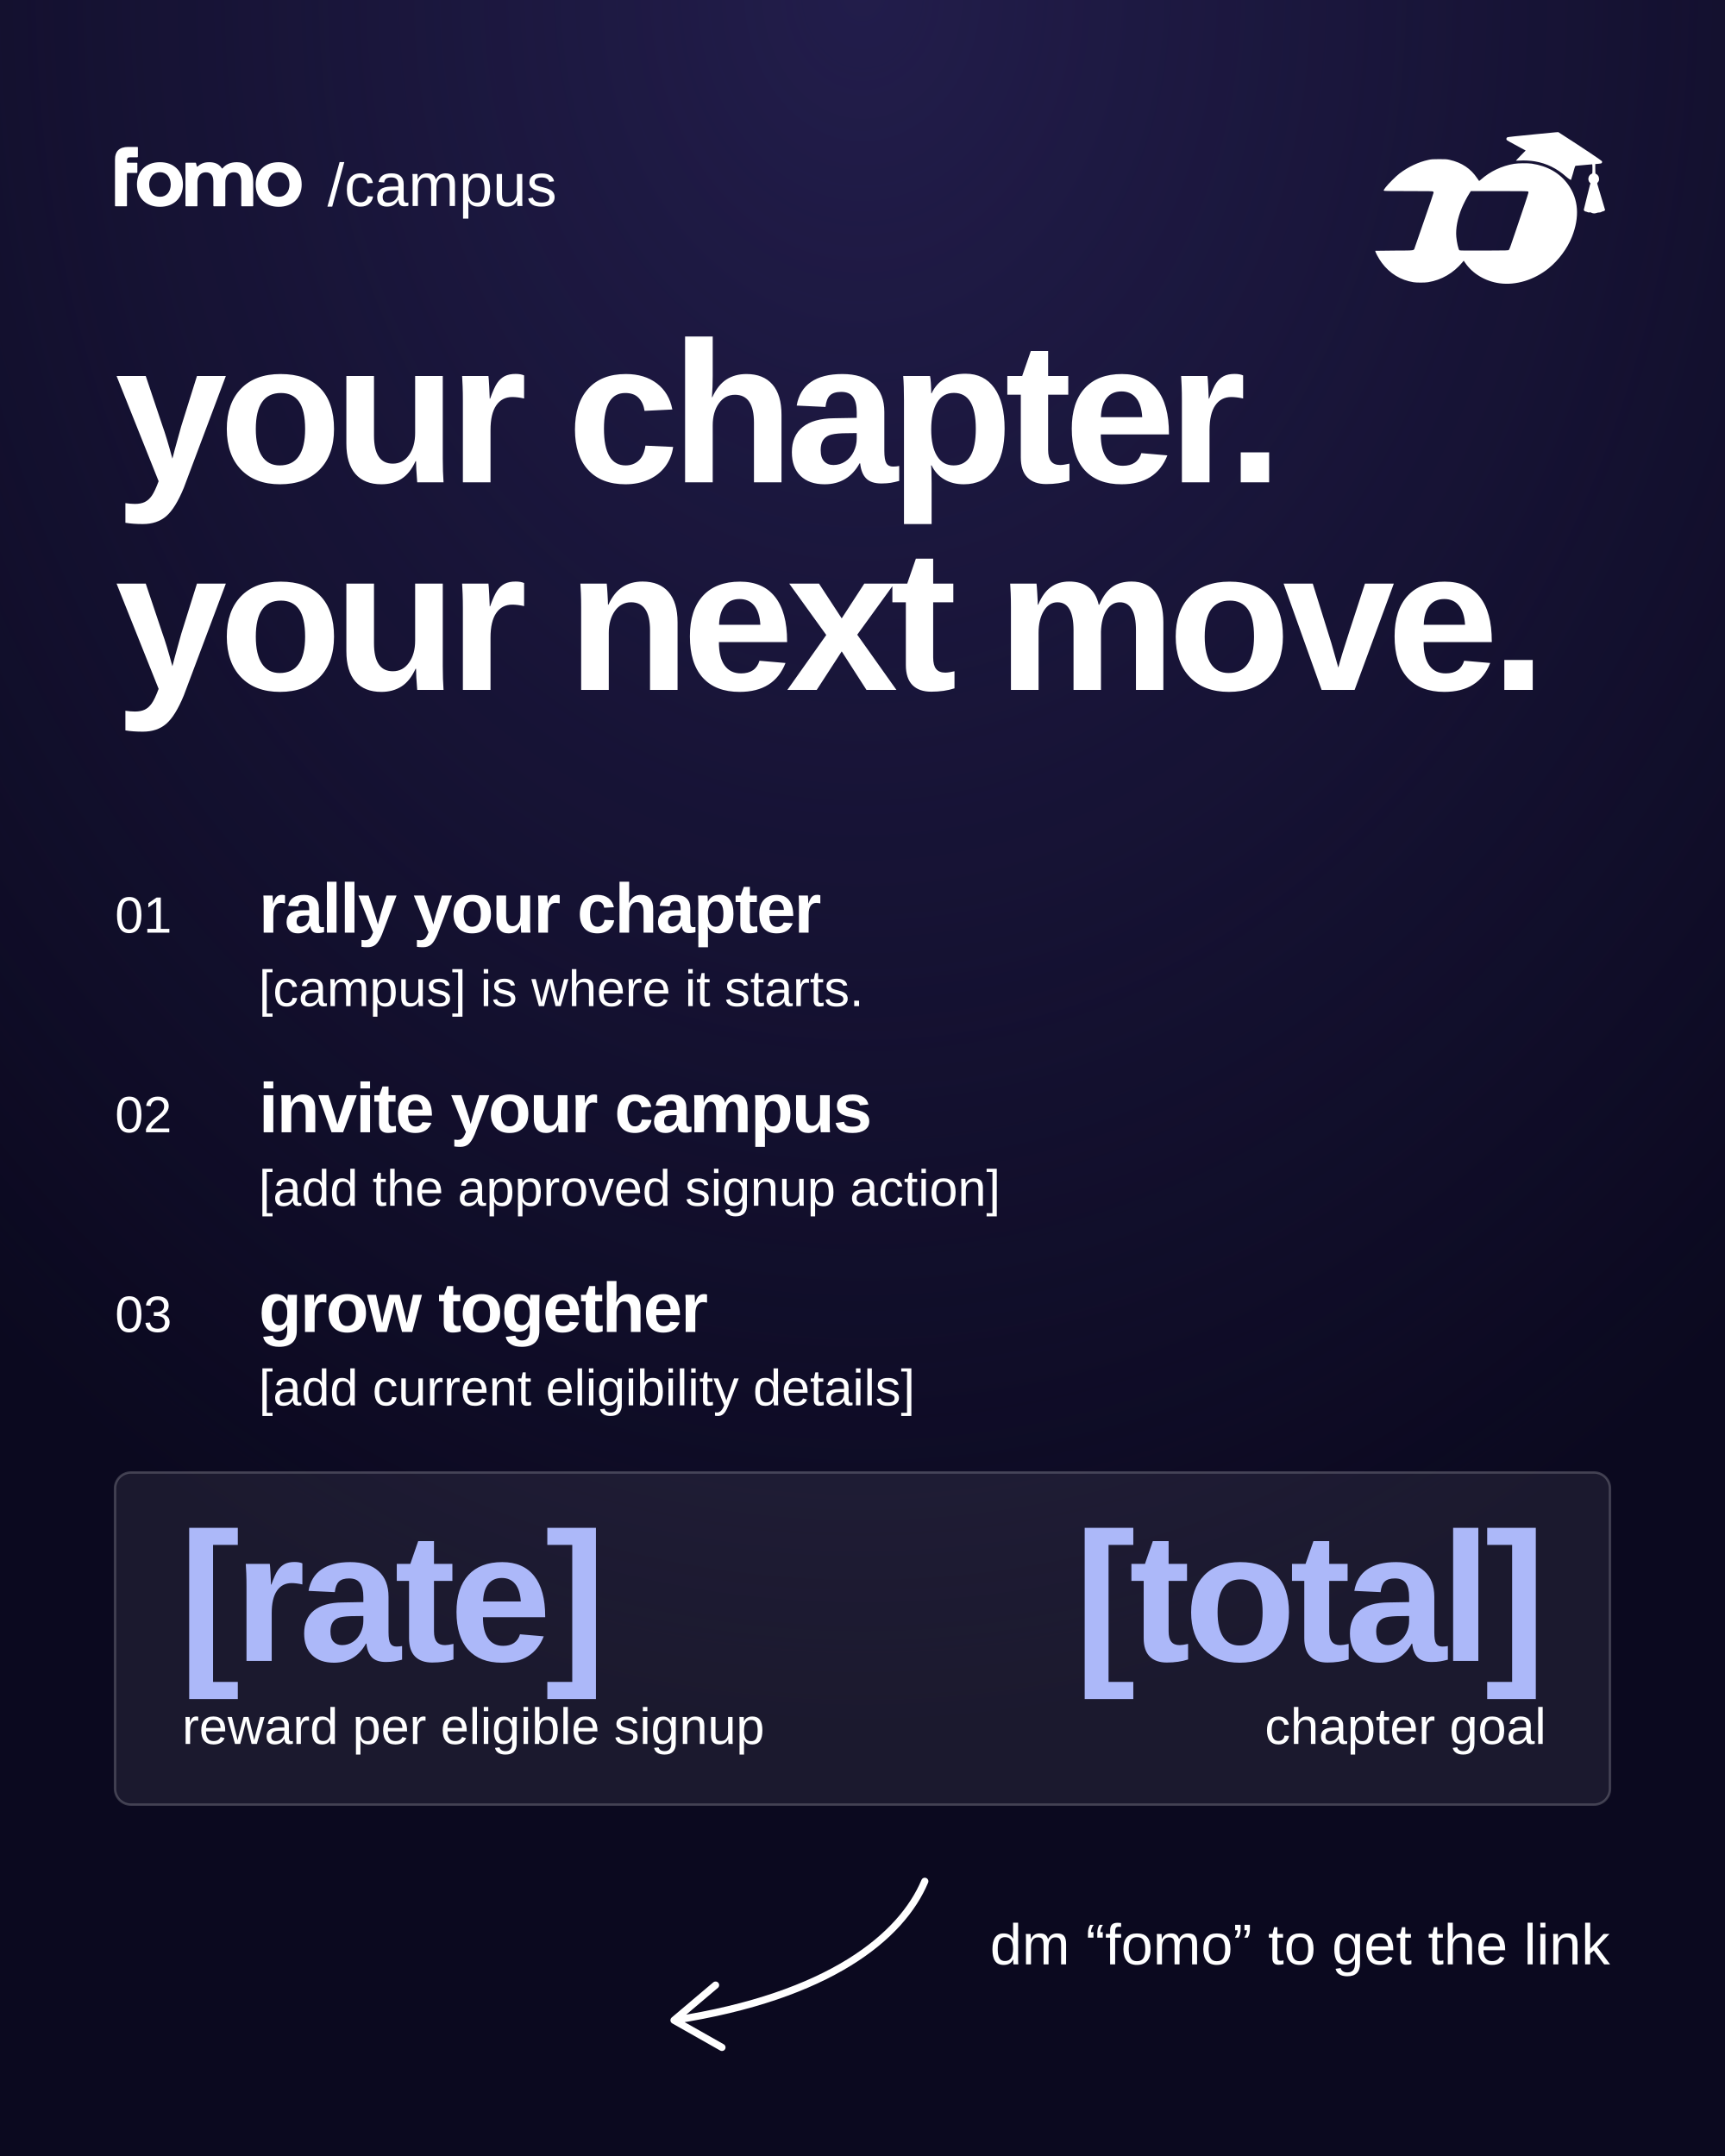
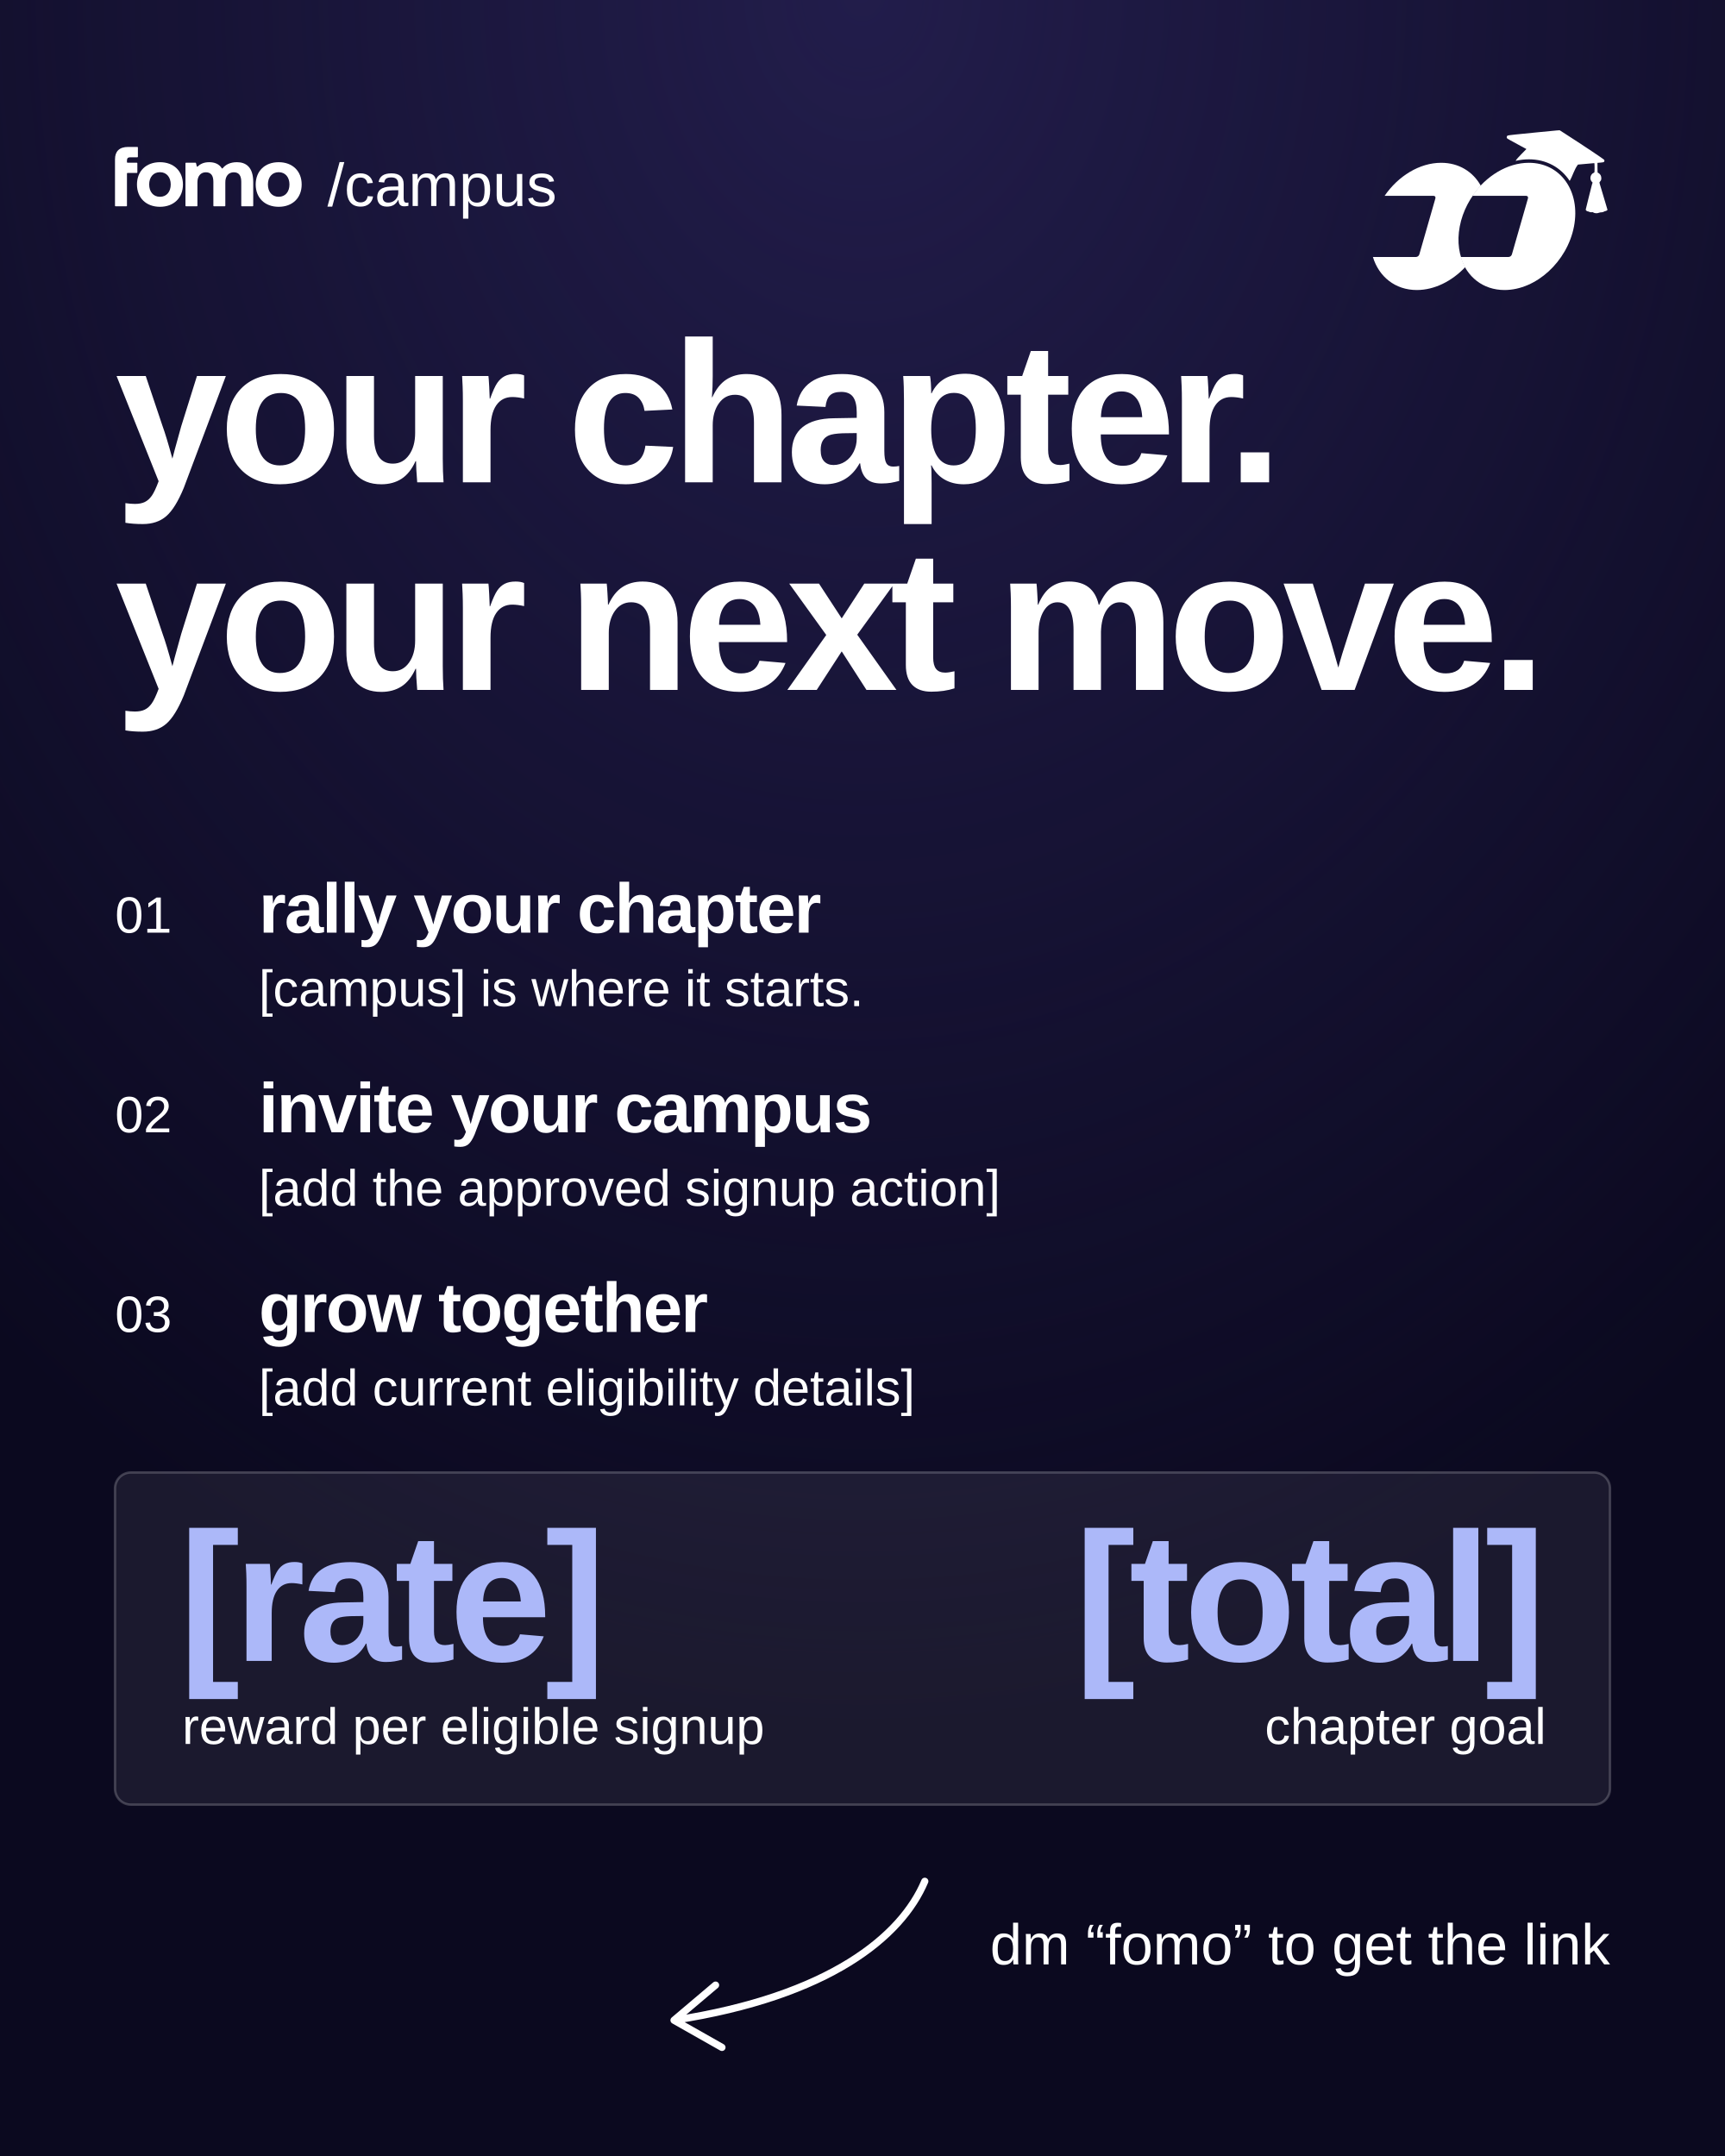
<svg xmlns="http://www.w3.org/2000/svg" xmlns:xlink="http://www.w3.org/1999/xlink" width="1080" height="1350" viewBox="0 0 1080 1350" role="img" aria-labelledby="title description">
  <defs>
    <style>text{font-family:Aeonik,Arial,sans-serif}</style>
-     <symbol id="fomo-campus-mark" viewBox="0 0 620 415">
-       <g fill="currentColor" fill-rule="evenodd" transform="translate(-240.190 -291.993) scale(0.815589)">
-         <path d="M704.000,851.489 C659.298,845.350 618.849,821.276 595.279,786.779 L590.531,779.831 L586.540,784.665 C558.138,819.063 520.232,841.118 477.500,848.109 C467.438,849.755 440.897,849.775 431.000,848.144 C390.066,841.399 356.287,820.720 330.727,786.759 C320.650,773.369 307.823,749.353 310.282,748.480 C310.952,748.242 338.147,747.924 370.715,747.774 C437.969,747.463 431.842,748.359 435.217,738.339 C436.299,735.128 440.265,723.725 444.030,713.000 C452.124,689.943 474.687,624.651 486.579,589.869 C491.210,576.322 495.000,564.542 495.000,563.691 C495.000,562.839 494.293,561.436 493.429,560.571 C492.027,559.170 483.541,559.000 415.051,559.000 C348.565,559.000 338.080,558.802 337.020,557.524 C336.010,556.307 336.975,554.517 342.549,547.274 C351.040,536.242 375.944,511.356 386.500,503.355 C415.124,481.659 446.747,466.787 479.000,459.852 C488.127,457.890 492.509,457.588 512.500,457.547 C533.032,457.505 536.614,457.749 545.881,459.824 C584.401,468.449 613.143,487.752 633.619,518.750 C636.617,523.288 639.264,527.000 639.501,527.000 C639.739,527.000 642.144,525.037 644.846,522.637 C674.311,496.467 711.276,478.895 750.500,472.411 C763.328,470.290 794.041,469.982 806.500,471.849 C856.836,479.392 895.899,501.942 921.968,538.507 C954.832,584.602 958.909,641.335 933.881,704.280 C919.198,741.207 891.383,778.611 859.500,804.302 C813.865,841.075 756.010,858.632 704.000,851.489 Z M733.852,745.500 C734.901,744.400 737.568,738.100 739.778,731.500 C741.988,724.900 748.839,704.875 755.003,687.000 C774.125,631.539 796.000,565.624 796.000,563.462 C796.000,562.328 795.460,560.860 794.800,560.200 C793.884,559.284 772.221,559.000 703.396,559.000 L613.193,559.000 L607.900,567.250 C600.996,578.011 590.163,598.929 584.528,612.379 C570.986,644.701 564.625,678.053 567.010,704.228 C568.643,722.141 573.768,744.378 576.815,746.768 C578.095,747.772 594.392,747.980 655.188,747.768 C730.463,747.505 731.982,747.461 733.852,745.500 Z M998.299,628.894 C996.539,628.385 994.824,627.524 994.489,626.982 C994.146,626.428 992.190,626.266 990.022,626.612 C987.410,627.030 985.121,626.708 982.929,625.615 C981.149,624.727 978.923,624.000 977.981,624.000 C975.197,624.000 970.787,619.991 971.523,618.130 C971.877,617.233 975.979,600.548 980.638,581.052 C985.297,561.556 989.956,543.106 990.991,540.052 L992.872,534.500 L990.500,532.000 C982.248,523.304 985.952,507.770 997.250,503.694 C998.807,503.132 999.000,501.464 999.000,488.531 C999.000,480.539 998.672,474.000 998.272,474.000 C995.946,474.000 949.957,478.091 947.317,478.533 C943.666,479.144 944.526,477.033 936.947,504.000 C934.088,514.175 931.444,522.838 931.072,523.252 C930.186,524.238 922.689,519.440 916.433,513.885 C885.904,486.771 853.740,470.988 815.991,464.599 C802.027,462.235 782.154,461.195 768.545,462.114 C761.969,462.559 756.404,462.737 756.178,462.511 C755.952,462.285 762.816,454.929 771.432,446.164 L787.096,430.229 L769.798,420.922 C739.352,404.542 727.553,397.893 726.782,396.682 C725.220,394.225 725.982,390.057 728.250,388.655 C729.634,387.800 738.967,386.442 752.500,385.127 C764.600,383.951 796.325,380.774 823.000,378.067 C849.675,375.360 875.775,372.844 881.000,372.477 L890.500,371.808 L909.000,383.723 C968.284,421.904 1027.749,461.663 1028.963,463.931 C1030.330,466.486 1029.516,469.662 1027.182,470.880 C1026.257,471.362 1021.562,472.077 1016.750,472.468 L1008.000,473.180 L1008.000,488.590 C1008.000,499.093 1008.349,504.000 1009.096,504.000 C1011.343,504.000 1016.111,508.296 1018.023,512.044 C1020.213,516.339 1020.635,523.898 1018.875,527.316 C1018.256,528.517 1016.830,530.510 1015.706,531.745 C1013.883,533.746 1013.790,534.397 1014.850,537.745 C1015.504,539.810 1021.252,559.030 1027.624,580.456 L1039.210,619.412 L1036.994,621.206 C1035.775,622.193 1033.954,623.000 1032.946,623.000 C1031.939,623.000 1029.564,623.915 1027.670,625.032 C1025.599,626.254 1022.684,627.005 1020.362,626.915 C1018.238,626.833 1014.700,627.473 1012.500,628.339 C1008.042,630.092 1003.110,630.285 998.299,628.894 Z" />
+     <symbol id="fomo-campus-mark" viewBox="8.462 10.242 96.553 66.399">
+       <g fill="currentColor">
+         <path d="M36.975 24.359C44.107 24.359 49.794 27.951 52.948 33.596C48.763 38.042 45.662 43.761 44.468 50C43.274 56.239 44.187 61.957 46.67 66.403C41.355 72.047 34.293 75.641 27.161 75.641C18.432 75.641 11.866 70.259 9.462 62.32H26.848C27.416 62.319 28.006 61.859 28.169 61.293L34.649 38.704C34.81 38.138 34.481 37.678 33.915 37.678H14.179C19.621 29.74 28.247 24.359 36.975 24.359Z" />
+         <path d="M72.329 24.359C85.078 24.359 93.216 35.837 90.506 49.999C87.797 64.16 75.265 75.641 62.515 75.641C53.786 75.641 47.22 70.259 44.816 62.32H64.154C64.722 62.319 65.313 61.859 65.476 61.293L71.954 38.704C72.116 38.138 71.788 37.678 71.221 37.678H49.532C54.974 29.74 63.6 24.359 72.329 24.359Z" />
+       </g>
+       <g fill="currentColor" fill-rule="evenodd" transform="translate(-30.72947 -36.96659) scale(0.1296604)">
+         <path d="M998.299,628.894 C996.539,628.385 994.824,627.524 994.489,626.982 C994.146,626.428 992.190,626.266 990.022,626.612 C987.410,627.030 985.121,626.708 982.929,625.615 C981.149,624.727 978.923,624.000 977.981,624.000 C975.197,624.000 970.787,619.991 971.523,618.130 C971.877,617.233 975.979,600.548 980.638,581.052 C985.297,561.556 989.956,543.106 990.991,540.052 L992.872,534.500 L990.500,532.000 C982.248,523.304 985.952,507.770 997.250,503.694 C998.807,503.132 999.000,501.464 999.000,488.531 C999.000,480.539 998.672,474.000 998.272,474.000 C995.946,474.000 949.957,478.091 947.317,478.533 C935.748,493.339 930.894,513.9 921.639,529.325 C914.891,519.031 907.019,509.67 898.139,501.427 C889.259,493.183 879.369,486.058 868.608,480.233 C857.847,474.409 846.214,469.886 833.866,466.827 C821.518,463.767 808.455,462.17 794.83,462.17 C780.958,462.17 767.158,463.824 753.624,466.942 C755.952,462.285 762.816,454.929 771.432,446.164 L787.096,430.229 L769.798,420.922 C739.352,404.542 727.553,397.893 726.782,396.682 C725.220,394.225 725.982,390.057 728.250,388.655 C729.634,387.800 738.967,386.442 752.500,385.127 C764.600,383.951 796.325,380.774 823.000,378.067 C849.675,375.360 875.775,372.844 881.000,372.477 L890.500,371.808 L909.000,383.723 C968.284,421.904 1027.749,461.663 1028.963,463.931 C1030.330,466.486 1029.516,469.662 1027.182,470.880 C1026.257,471.362 1021.562,472.077 1016.750,472.468 L1008.000,473.180 L1008.000,488.590 C1008.000,499.093 1008.349,504.000 1009.096,504.000 C1011.343,504.000 1016.111,508.296 1018.023,512.044 C1020.213,516.339 1020.635,523.898 1018.875,527.316 C1018.256,528.517 1016.830,530.510 1015.706,531.745 C1013.883,533.746 1013.790,534.397 1014.850,537.745 C1015.504,539.810 1021.252,559.030 1027.624,580.456 L1039.210,619.412 L1036.994,621.206 C1035.775,622.193 1033.954,623.000 1032.946,623.000 C1031.939,623.000 1029.564,623.915 1027.670,625.032 C1025.599,626.254 1022.684,627.005 1020.362,626.915 C1018.238,626.833 1014.700,627.473 1012.500,628.339 C1008.042,630.092 1003.110,630.285 998.299,628.894 Z" />
      </g>
    </symbol>
    <symbol id="fomo-wordmark" viewBox="0 0 352 113">
      <path d="M0.003 23.325C0.003 8.468 7.991 0 24.923 0H42.105C42.675 0 43.134 0.46 43.134 1.029V18.462C43.134 19.031 42.675 19.49 42.105 19.49H28.757C24.443 19.49 22.526 21.408 22.526 25.561V28.685C22.526 29.255 22.985 29.714 23.555 29.714H41.076C41.646 29.714 42.105 30.174 42.105 30.743V48.014C42.105 48.584 41.646 49.043 41.076 49.043H23.555C22.985 49.043 22.526 49.503 22.526 50.072V110.797C22.526 111.366 22.066 111.826 21.497 111.826H1.029C0.46 111.826 0 111.366 0 110.797V23.325H0.003Z" fill="currentColor" />
      <path d="M41.381 70.769C41.381 45.528 58.636 28.757 84.673 28.757C110.711 28.757 127.965 45.531 127.965 70.769C127.965 96.008 110.711 112.782 84.673 112.782C58.636 112.782 41.381 96.008 41.381 70.769ZM104.959 70.769C104.959 57.192 97.291 47.606 84.67 47.606C72.049 47.606 64.384 57.192 64.384 70.769C64.384 84.347 72.052 93.933 84.67 93.933C97.287 93.933 104.959 84.347 104.959 70.769Z" fill="currentColor" />
      <path d="M260.369 65.978V110.796C260.369 111.366 259.909 111.825 259.34 111.825H238.872C238.302 111.825 237.843 111.366 237.843 110.796V65.817C237.843 53.995 233.371 47.767 223.785 47.767C214.199 47.767 207.491 54.794 207.81 67.415V110.796C207.81 111.366 207.35 111.825 206.781 111.825H186.313C185.744 111.825 185.284 111.366 185.284 110.796V65.817C185.284 53.995 180.812 47.767 171.065 47.767C161.318 47.767 155.251 55.117 155.251 66.616V110.796C155.251 111.366 154.792 111.825 154.222 111.825H133.754C133.185 111.825 132.725 111.366 132.725 110.796V30.746C132.725 30.177 133.185 29.717 133.754 29.717H151.571C152.044 29.717 152.456 30.039 152.569 30.495L154.088 36.58C154.246 37.211 155.028 37.447 155.501 37.002C160.183 32.615 166.476 28.757 177.451 28.757C186.961 28.757 195.882 31.703 201.246 40.284C201.565 40.791 202.281 40.836 202.652 40.362C208.307 33.136 217.317 28.757 229.687 28.757C245.662 28.757 260.358 37.063 260.358 65.978H260.369Z" fill="currentColor" />
      <path d="M265.029 70.769C265.029 45.528 282.284 28.757 308.321 28.757C334.359 28.757 351.613 45.531 351.613 70.769C351.613 96.008 334.359 112.782 308.321 112.782C282.284 112.782 265.029 96.008 265.029 70.769ZM328.607 70.769C328.607 57.192 320.939 47.606 308.318 47.606C295.697 47.606 288.032 57.192 288.032 70.769C288.032 84.347 295.7 93.933 308.318 93.933C320.935 93.933 328.607 84.347 328.607 70.769Z" fill="currentColor" />
    </symbol>
    <radialGradient id="glow" cx="0.5" cy="0" r="0.8">
      <stop stop-color="#221D4B" stop-opacity="1" />
      <stop offset="1" stop-color="#221D4B" stop-opacity="0" />
    </radialGradient>
  </defs>
  <g id="background">
    <rect width="1080" height="1350" fill="#0B091F" />
    <rect width="1080" height="1350" fill="url(#glow)" />
  </g>
  <g id="brand" color="#FFFFFF">
    <use href="#fomo-wordmark" xlink:href="#fomo-wordmark" x="72" y="92" width="117" height="37.560" />
    <text x="205" y="129" font-size="38" fill="#FFFFFF" font-weight="500">/campus</text>
-     <use href="#fomo-campus-mark" xlink:href="#fomo-campus-mark" x="858" y="80" width="150" height="100.403" />
+     <use href="#fomo-campus-mark" xlink:href="#fomo-campus-mark" x="858" y="80" width="150" height="103.154" />
  </g>
  <g id="editable-invitation-headline">
    <text x="72" y="302" font-size="126" fill="#FFFFFF" font-weight="700" letter-spacing="-5">your chapter.</text>
    <text x="72" y="432" font-size="126" fill="#FFFFFF" font-weight="700" letter-spacing="-5">your next move.</text>
  </g>
  <g id="editable-three-steps">
    <g id="step-1">
      <text x="72" y="584" font-size="32" fill="#FFFFFF" font-weight="500">01</text>
      <text x="162" y="584" font-size="44" fill="#FFFFFF" font-weight="700" letter-spacing="-1">rally your chapter</text>
      <text x="162" y="630" font-size="32" fill="#FFFFFF" font-weight="400">[campus] is where it starts.</text>
    </g>
    <g id="step-2">
      <text x="72" y="709" font-size="32" fill="#FFFFFF" font-weight="500">02</text>
      <text x="162" y="709" font-size="44" fill="#FFFFFF" font-weight="700" letter-spacing="-1">invite your campus</text>
      <text x="162" y="755" font-size="32" fill="#FFFFFF" font-weight="400">[add the approved signup action]</text>
    </g>
    <g id="step-3">
      <text x="72" y="834" font-size="32" fill="#FFFFFF" font-weight="500">03</text>
      <text x="162" y="834" font-size="44" fill="#FFFFFF" font-weight="700" letter-spacing="-1">grow together</text>
      <text x="162" y="880" font-size="32" fill="#FFFFFF" font-weight="400">[add current eligibility details]</text>
    </g>
  </g>
  <g id="editable-approved-offer">
    <rect id="reward-panel" x="72" y="922" width="936" height="208" rx="10" fill="#FFFFFF" fill-opacity="0.07" stroke="#FFFFFF" stroke-opacity=".2" stroke-width="1.5" />
    <text x="112" y="1040" font-size="115" fill="#ACB8F9" font-weight="700" letter-spacing="-4">[rate]</text>
    <text x="968" y="1040" font-size="115" fill="#ACB8F9" font-weight="700" text-anchor="end" letter-spacing="-4">[total]</text>
    <text x="114" y="1092" font-size="32" fill="#FFFFFF" font-weight="400">reward per eligible signup</text>
    <text x="968" y="1092" font-size="32" fill="#FFFFFF" font-weight="400" text-anchor="end">chapter goal</text>
  </g>
  <g id="editable-call-to-action">
    <text x="1008" y="1230" font-size="36" fill="#FFFFFF" font-weight="500" text-anchor="end">dm “fomo” to get the link</text>
    <path id="cta-arrow" d="M157 0C142.5 34.5 97.5 72 0 87M26 65L0 87L30 104" transform="translate(422 1178)" fill="none" stroke="#FFFFFF" stroke-width="4.5" stroke-linecap="round" stroke-linejoin="round" />
  </g>
</svg>
